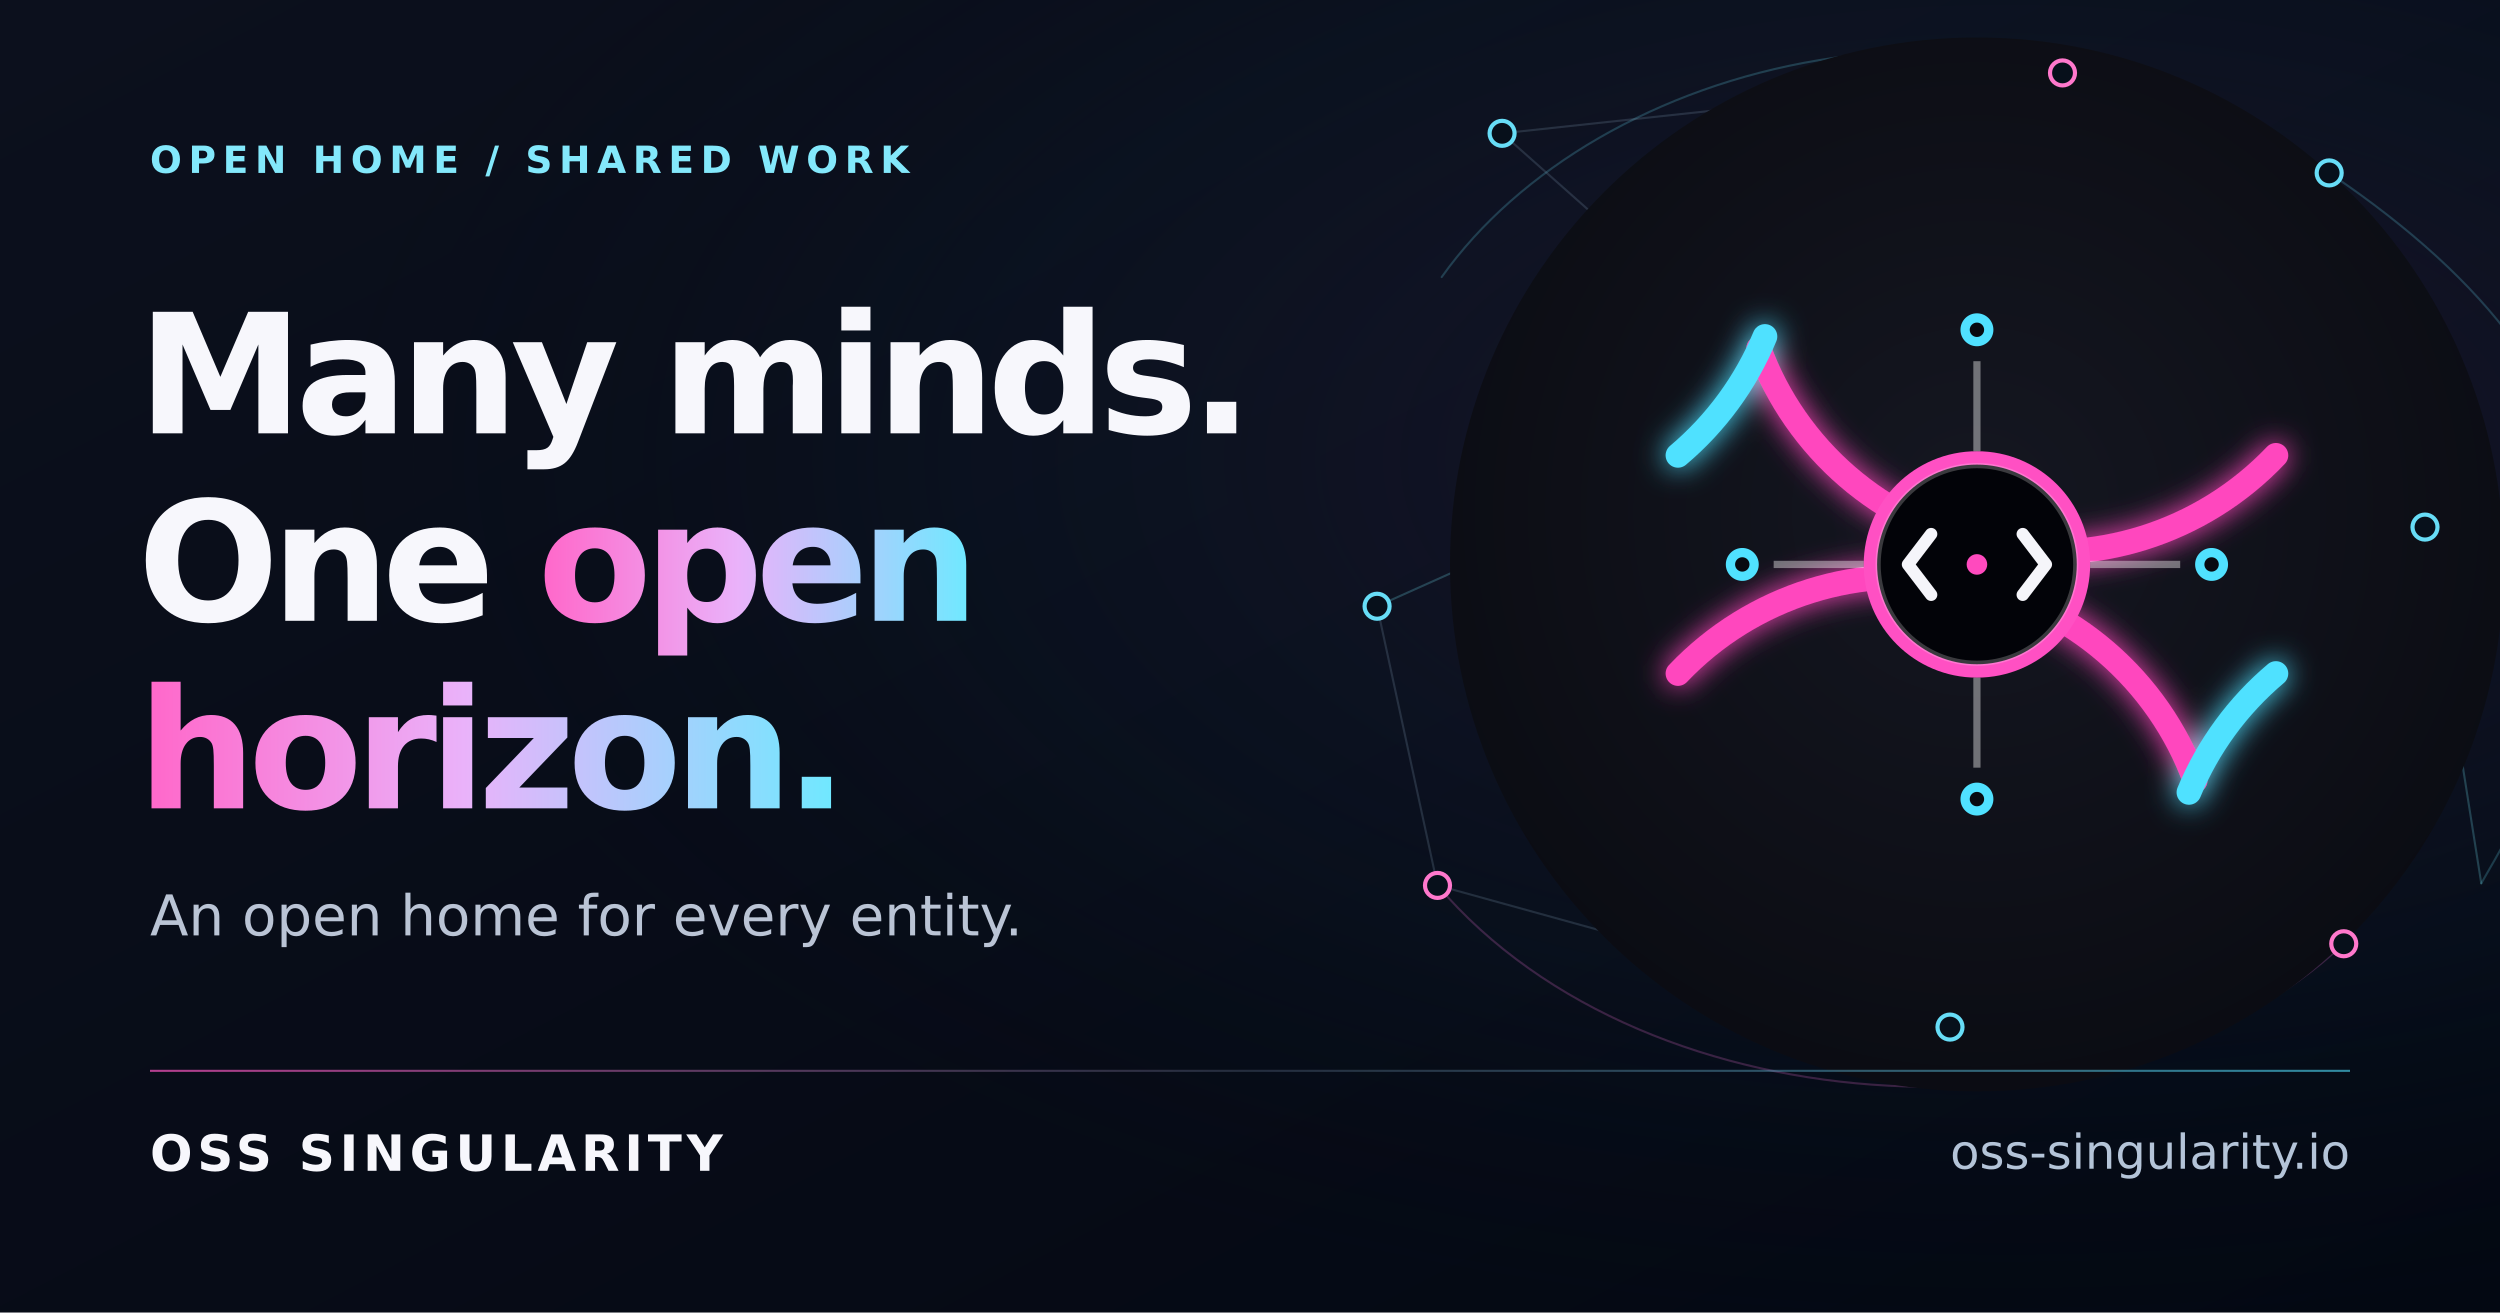
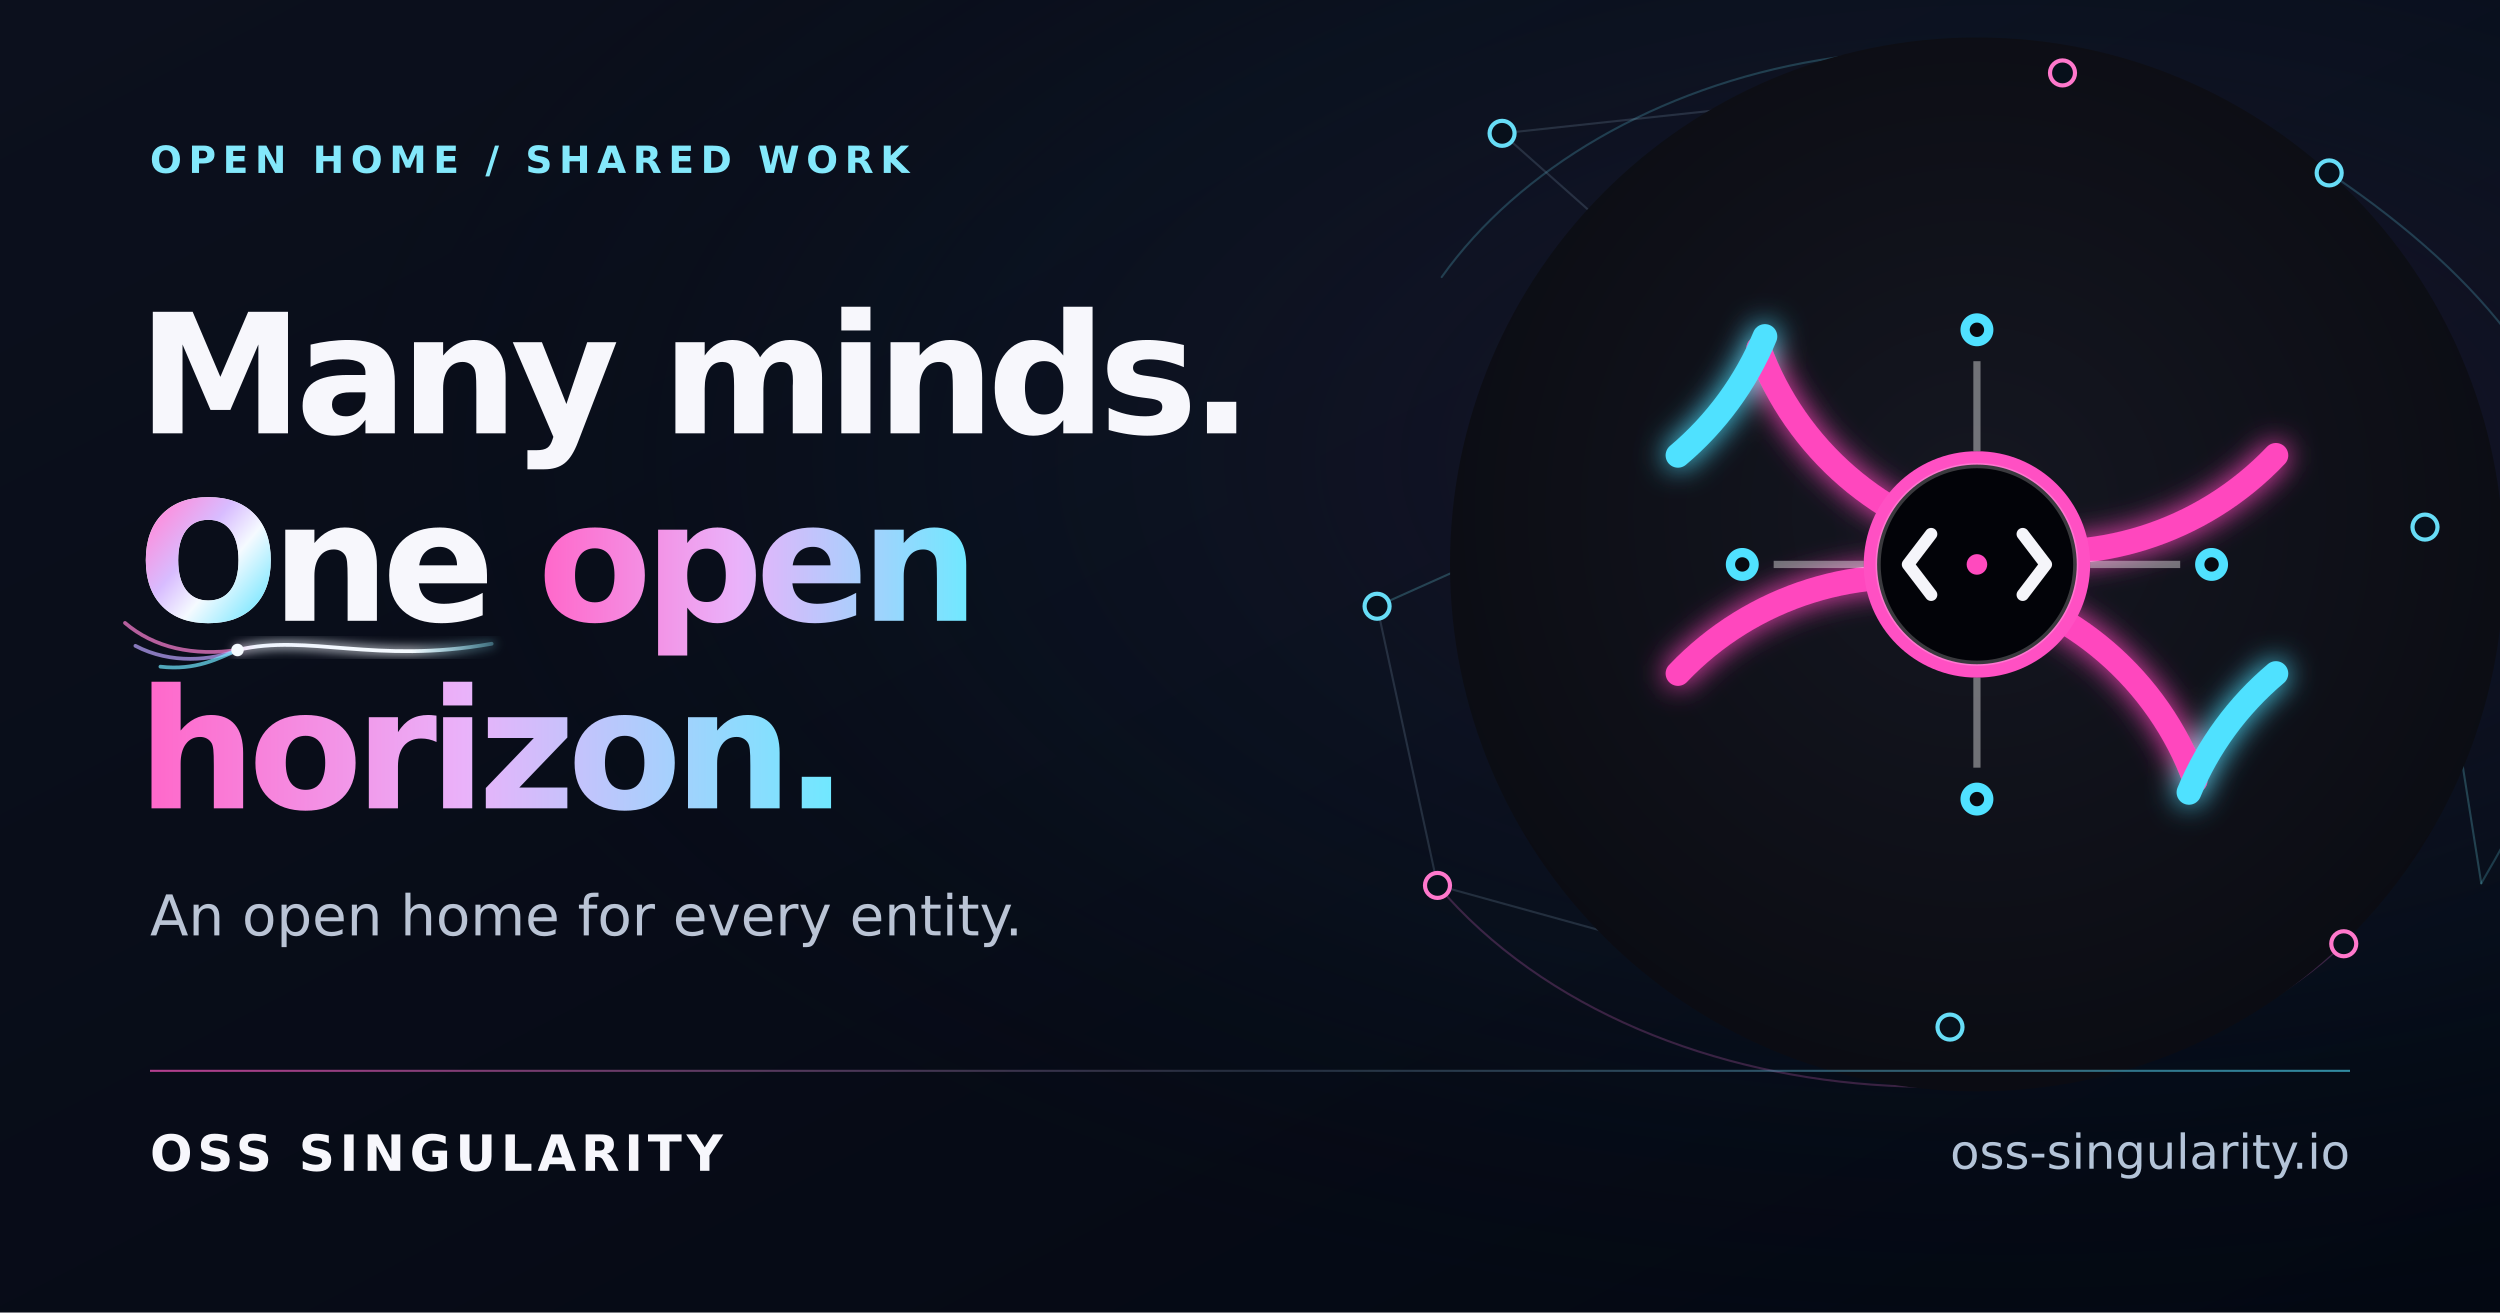
<svg xmlns="http://www.w3.org/2000/svg" width="1200" height="630" viewBox="0 0 1200 630" role="img" aria-labelledby="title description">
  <defs>
    <linearGradient id="bg" x1="0" y1="0" x2="1" y2="1">
      <stop stop-color="#0c101d" />
      <stop offset="1" stop-color="#030812" />
    </linearGradient>
    <radialGradient id="sky" cx="80%" cy="35%" r="68%">
      <stop stop-color="#342044" stop-opacity=".46" />
      <stop offset=".62" stop-color="#102134" stop-opacity=".2" />
      <stop offset="1" stop-color="#040914" stop-opacity="0" />
    </radialGradient>
    <linearGradient id="horizon" x1="0" y1="0" x2="1" y2="0">
      <stop stop-color="#ff68ca" />
      <stop offset=".46" stop-color="#eab2fa" />
      <stop offset="1" stop-color="#70e8ff" />
    </linearGradient>
    <linearGradient id="baseline" gradientUnits="userSpaceOnUse" x1="72" y1="514" x2="1128" y2="514">
      <stop stop-color="#ff55c2" stop-opacity=".7" />
      <stop offset=".5" stop-color="#6b7b97" stop-opacity=".3" />
      <stop offset="1" stop-color="#50e1ff" stop-opacity=".6" />
    </linearGradient>
    <radialGradient id="mark-bg" cx="50%" cy="45%" r="70%">
      <stop offset="0%" stop-color="#151721" />
      <stop offset="100%" stop-color="#08090f" />
    </radialGradient>
    <filter id="mark-glow">
      <feGaussianBlur stdDeviation="28" result="b" />
      <feMerge>
        <feMergeNode in="b" />
        <feMergeNode in="SourceGraphic" />
      </feMerge>
    </filter>
+     <filter id="shared-glow" x="-50%" y="-100%" width="200%" height="300%">
+       <feGaussianBlur stdDeviation="2.2" />
+     </filter>
+     <clipPath id="one-letter">
+       <text x="66" y="298" font-family="DejaVu Sans, sans-serif" font-size="80" font-weight="700" letter-spacing="-3.8">O</text>
+     </clipPath>
+     <linearGradient id="one-union" gradientUnits="userSpaceOnUse" x1="74" y1="246" x2="128" y2="291">
+       <stop stop-color="#ff8cdb" />
+       <stop offset=".36" stop-color="#d8bcff" />
+       <stop offset=".62" stop-color="#f5faff" />
+       <stop offset="1" stop-color="#79e7ff" />
+     </linearGradient>
+     <linearGradient id="shared-light" gradientUnits="userSpaceOnUse" x1="76" y1="312" x2="245" y2="312">
+       <stop stop-color="#ff77d1" />
+       <stop offset=".28" stop-color="#eff5ff" />
+       <stop offset=".72" stop-color="#f5faff" />
+       <stop offset="1" stop-color="#70e8ff" stop-opacity=".18" />
+     </linearGradient>
    <clipPath id="mark-clip">
      <circle cx="1024" cy="1024" r="1024" />
    </clipPath>
  </defs>
  <rect width="1200" height="630" fill="url(#bg)" />
  <rect width="1200" height="630" fill="url(#sky)" />
  <g fill="none" stroke-linecap="round">
    <path d="M692 133C766 29 959-24 1118 83S1264 300 1191 424" stroke="#68dcf3" stroke-opacity=".22" />
    <path d="M690 425C792 545 1020 552 1125 453" stroke="#df6bcb" stroke-opacity=".24" />
    <path d="M721 64L792 127M721 64L990 35L1118 83L1164 253L1125 453L936 493L690 425L661 291" stroke="#8eabc4" stroke-opacity=".2" />
    <path d="M1164 253L1191 424M990 35L1067 123M936 493L926 420M661 291L748 252" stroke="#6dd9eb" stroke-opacity=".25" />
  </g>
  <g transform="translate(696 18) scale(.247)" clip-path="url(#mark-clip)">
    <rect width="2048" height="2048" fill="url(#mark-bg)" />
    <g fill="none" stroke-linecap="round" filter="url(#mark-glow)">
      <path d="M 1605 812 A 604 604 0 0 1 600 604" stroke="#ff46be" stroke-width="48" />
      <path d="M 443 1236 A 604 604 0 0 1 1448 1444" stroke="#ff46be" stroke-width="48" />
      <path d="M 612 581 A 604 604 0 0 1 443 812" stroke="#50e1ff" stroke-width="48" />
      <path d="M 1436 1467 A 604 604 0 0 1 1605 1236" stroke="#50e1ff" stroke-width="48" />
    </g>
    <circle cx="1024" cy="1024" r="207" fill="#020308" stroke="#ff50c3" stroke-width="26" />
    <circle cx="1024" cy="1024" r="192" fill="none" stroke="#ffffff" stroke-opacity=".22" stroke-width="10" />
    <g stroke="#ffffff" stroke-opacity=".4" stroke-width="14">
      <path d="M1024 804V629" />
      <path d="M1244 1024H1419" />
      <path d="M1024 1244V1419" />
      <path d="M804 1024H629" />
    </g>
    <g fill="#50e1ff">
      <circle cx="1024" cy="568" r="32" />
      <circle cx="1480" cy="1024" r="32" />
      <circle cx="1024" cy="1480" r="32" />
      <circle cx="568" cy="1024" r="32" />
    </g>
    <g fill="#080a10">
      <circle cx="1024" cy="568" r="14" />
      <circle cx="1480" cy="1024" r="14" />
      <circle cx="1024" cy="1480" r="14" />
      <circle cx="568" cy="1024" r="14" />
    </g>
    <g fill="none" stroke="#f5f5fa" stroke-width="24" stroke-linecap="round" stroke-linejoin="round">
      <path d="M935 965L890 1024L935 1083" />
      <path d="M1113 965L1158 1024L1113 1083" />
    </g>
    <circle cx="1024" cy="1024" r="20" fill="#ff4abe" />
  </g>
  <g fill="#07101b" stroke-width="2">
    <circle cx="721" cy="64" r="6" stroke="#67ddf7" />
    <circle cx="990" cy="35" r="6" stroke="#ff78cc" />
    <circle cx="1118" cy="83" r="6" stroke="#67ddf7" />
    <circle cx="1164" cy="253" r="6" stroke="#67ddf7" />
    <circle cx="1125" cy="453" r="6" stroke="#ff78cc" />
    <circle cx="936" cy="493" r="6" stroke="#67ddf7" />
    <circle cx="690" cy="425" r="6" stroke="#ff78cc" />
    <circle cx="661" cy="291" r="6" stroke="#67ddf7" />
  </g>
  <g font-family="DejaVu Sans, sans-serif">
    <text x="72" y="83" fill="#83e8fb" font-size="18" font-weight="700" letter-spacing="3.2">OPEN HOME / SHARED WORK</text>
    <g font-size="80" font-weight="700" letter-spacing="-3.8">
      <text x="66" y="208" fill="#f7f7fc">Many minds.</text>
      <text x="66" y="298" fill="#f7f7fc">One</text>
+       <rect x="66" y="232" width="70" height="73" fill="url(#one-union)" clip-path="url(#one-letter)" />
      <text x="258" y="298" fill="url(#horizon)">open</text>
      <text x="66" y="388" fill="url(#horizon)">horizon.</text>
    </g>
+     <g fill="none" stroke-linecap="round">
+       <path d="M60 299C74 311 93 315 114 312" stroke="#ff82d5" stroke-width="1.8" stroke-opacity=".7" />
+       <path d="M65 310C82 319 102 317 114 312" stroke="#bda6ff" stroke-width="1.8" stroke-opacity=".7" />
+       <path d="M77 320C94 322 105 316 114 312" stroke="#70e8ff" stroke-width="1.8" stroke-opacity=".7" />
+       <path d="M114 312C148 304 180 319 236 309" stroke="url(#shared-light)" stroke-width="5" stroke-opacity=".6" filter="url(#shared-glow)" />
+       <path d="M114 312C148 304 180 319 236 309" stroke="url(#shared-light)" stroke-width="1.8" />
+     </g>
+     <circle cx="114" cy="312" r="3" fill="#f5faff" />
    <text x="72" y="449" fill="#bac4d5" font-size="27">An open home for every entity.</text>
    <path d="M72 514H1128" fill="none" stroke="url(#baseline)" />
    <text x="72" y="562" fill="#f7f7fc" font-size="24" font-weight="700" letter-spacing="2.3">OSS SINGULARITY</text>
    <text x="1128" y="561" fill="#b4c4d8" font-size="23" text-anchor="end">oss-singularity.io</text>
  </g>
</svg>
